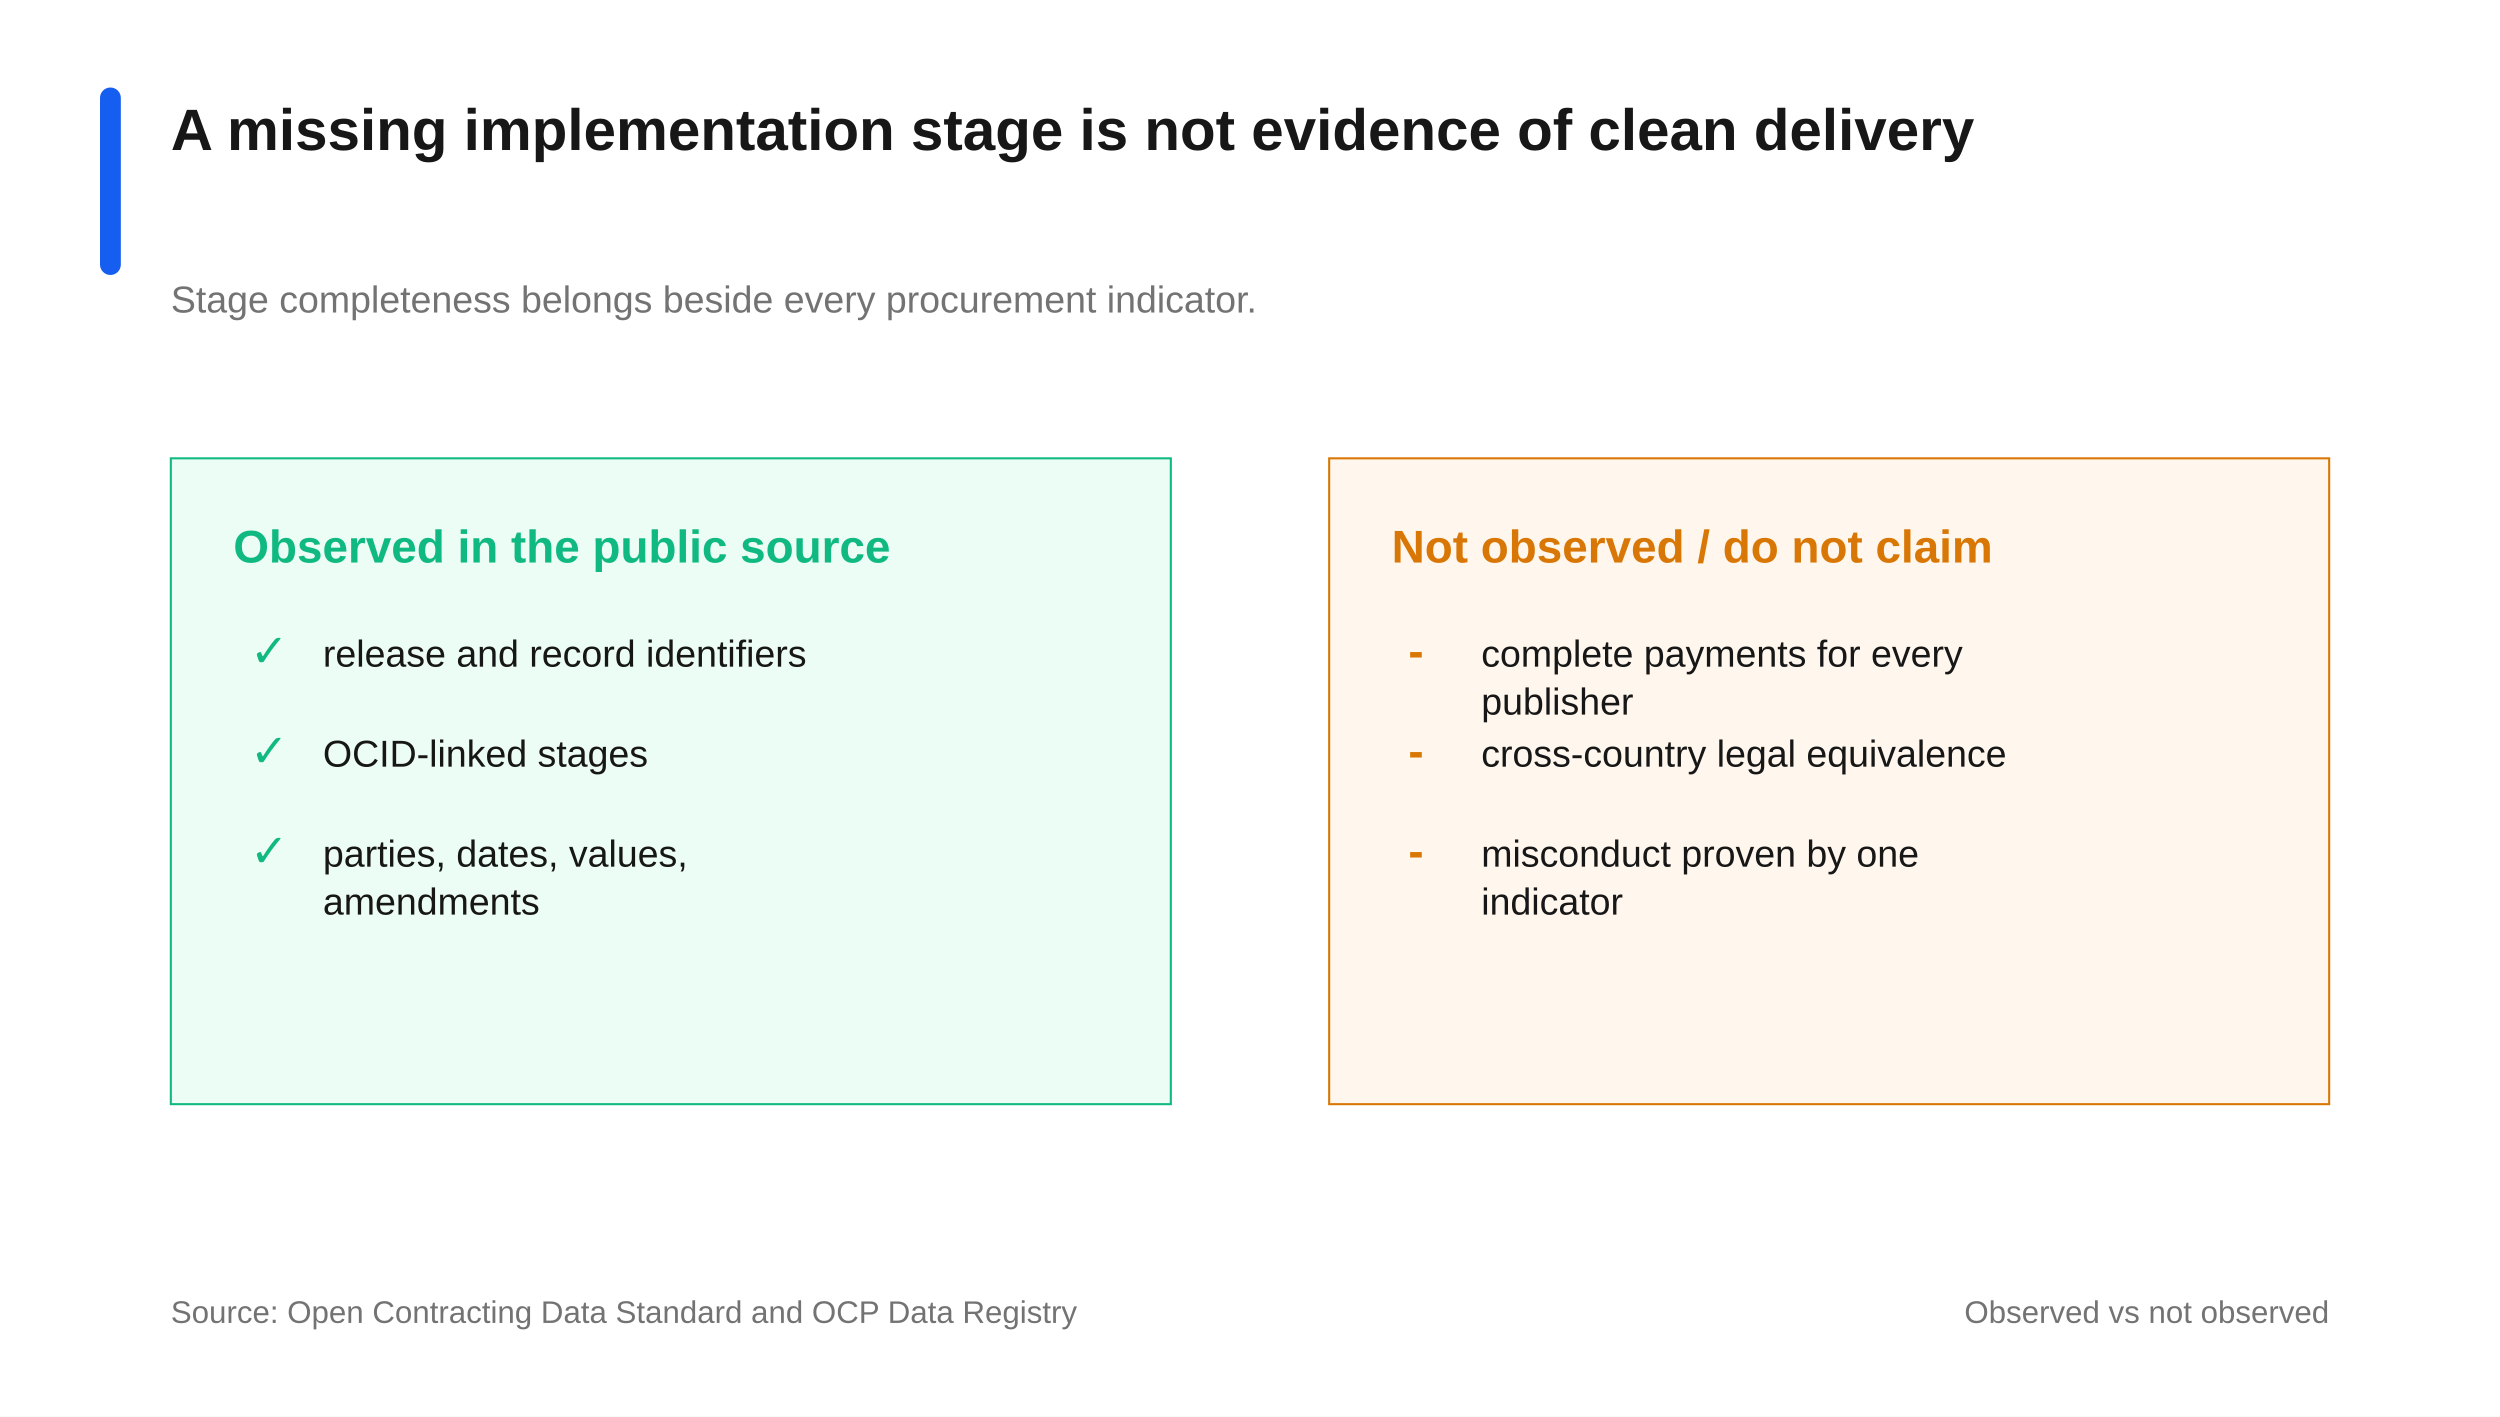
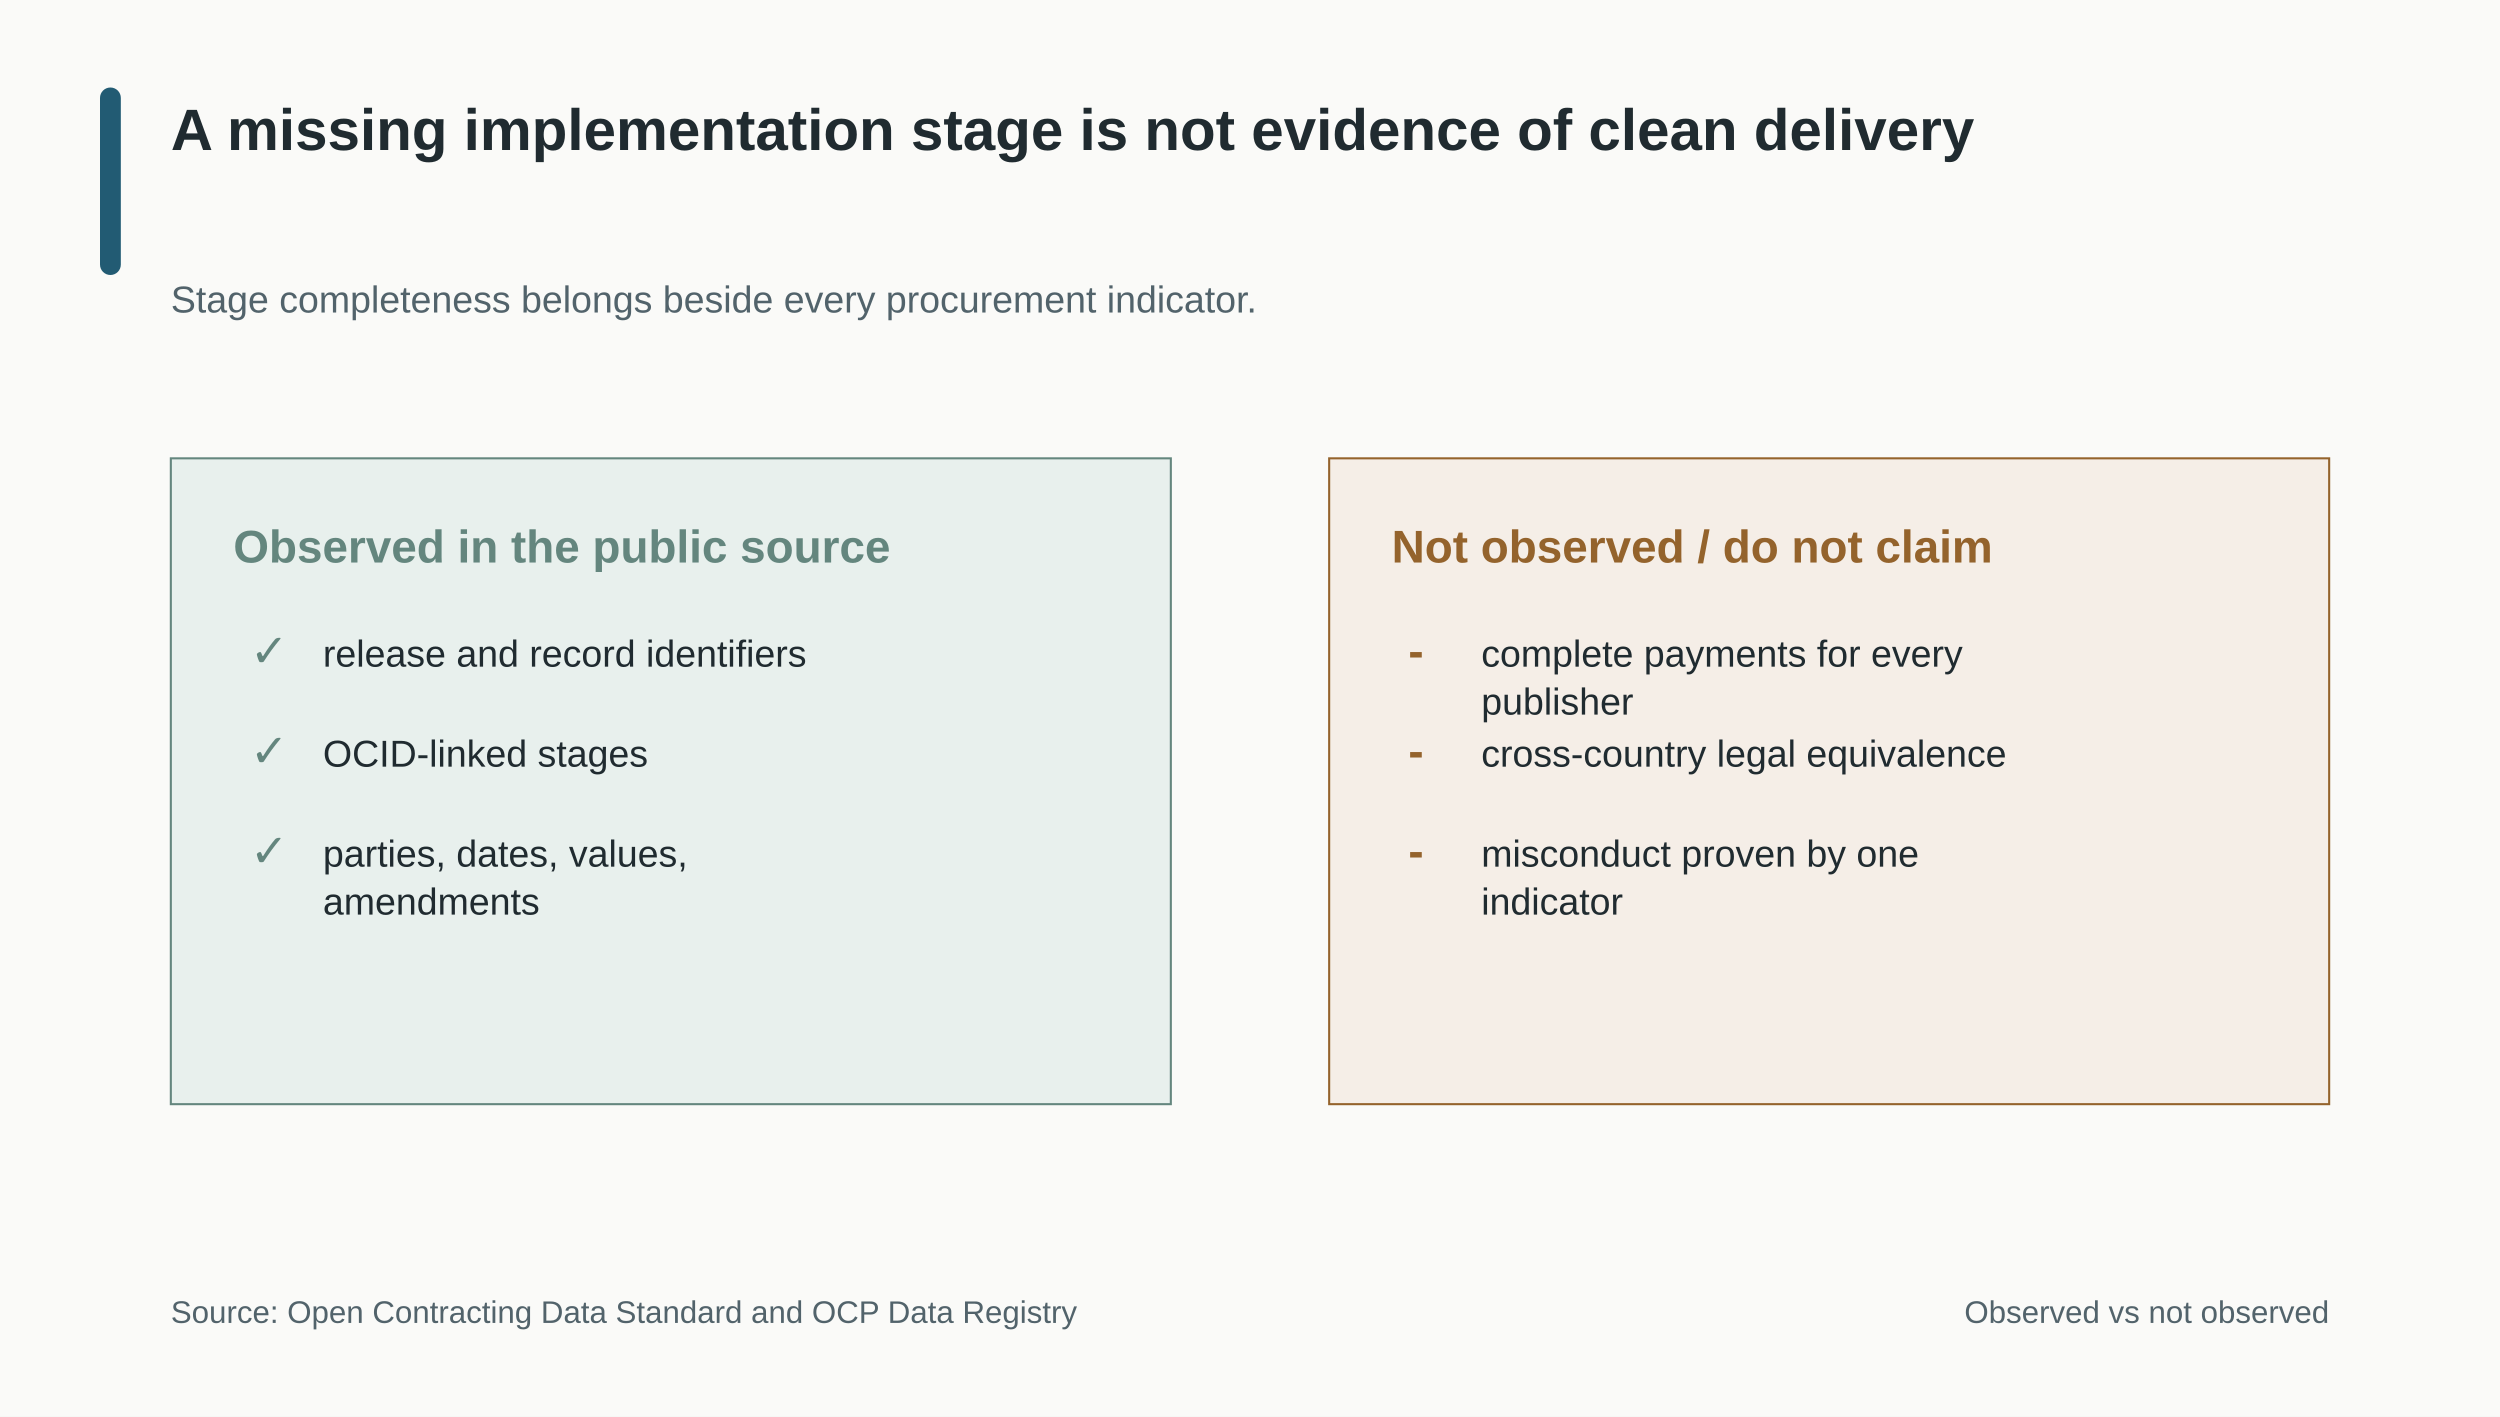
<svg xmlns="http://www.w3.org/2000/svg" width="1200" height="680" viewBox="0 0 1200 680" role="img" aria-labelledby="title desc">
-   <rect width="1200" height="680" fill="#ffffff" />
-   <rect x="48" y="42" width="10" height="90" rx="5" fill="#155eef" />
-   <text x="82" y="72" fill="#171717" font-family="Arial, sans-serif" font-size="28px" font-weight="700" text-anchor="start">A missing implementation stage is not evidence of clean delivery</text>
-   <text x="82" y="150" fill="#737373" font-family="Arial, sans-serif" font-size="18px" font-weight="400" text-anchor="start">Stage completeness belongs beside every procurement indicator.</text>
-   <rect x="82" y="220" width="480" height="310" fill="#ecfdf5" stroke="#10b981" />
-   <rect x="638" y="220" width="480" height="310" fill="#fff7ed" stroke="#d97706" />
-   <text x="112" y="270" fill="#10b981" font-family="Arial, sans-serif" font-size="22px" font-weight="700" text-anchor="start">Observed in the public source</text>
-   <text x="668" y="270" fill="#d97706" font-family="Arial, sans-serif" font-size="22px" font-weight="700" text-anchor="start">Not observed / do not claim</text>
-   <text x="120" y="320" fill="#10b981" font-family="Arial, sans-serif" font-size="22px" font-weight="700" text-anchor="start">✓</text>
-   <text x="155" y="320" fill="#171717" font-family="Arial, sans-serif" font-size="18px" font-weight="400" text-anchor="start">release and record identifiers</text>
-   <text x="120" y="368" fill="#10b981" font-family="Arial, sans-serif" font-size="22px" font-weight="700" text-anchor="start">✓</text>
-   <text x="155" y="368" fill="#171717" font-family="Arial, sans-serif" font-size="18px" font-weight="400" text-anchor="start">OCID-linked stages</text>
-   <text x="120" y="416" fill="#10b981" font-family="Arial, sans-serif" font-size="22px" font-weight="700" text-anchor="start">✓</text>
-   <text x="155" y="416" fill="#171717" font-family="Arial, sans-serif" font-size="18px" font-weight="400" text-anchor="start">parties, dates, values,</text>
-   <text x="155" y="439" fill="#171717" font-family="Arial, sans-serif" font-size="18px" font-weight="400" text-anchor="start">amendments</text>
-   <text x="676" y="320" fill="#d97706" font-family="Arial, sans-serif" font-size="22px" font-weight="700" text-anchor="start">-</text>
-   <text x="711" y="320" fill="#171717" font-family="Arial, sans-serif" font-size="18px" font-weight="400" text-anchor="start">complete payments for every</text>
-   <text x="711" y="343" fill="#171717" font-family="Arial, sans-serif" font-size="18px" font-weight="400" text-anchor="start">publisher</text>
-   <text x="676" y="368" fill="#d97706" font-family="Arial, sans-serif" font-size="22px" font-weight="700" text-anchor="start">-</text>
-   <text x="711" y="368" fill="#171717" font-family="Arial, sans-serif" font-size="18px" font-weight="400" text-anchor="start">cross-country legal equivalence</text>
-   <text x="676" y="416" fill="#d97706" font-family="Arial, sans-serif" font-size="22px" font-weight="700" text-anchor="start">-</text>
-   <text x="711" y="416" fill="#171717" font-family="Arial, sans-serif" font-size="18px" font-weight="400" text-anchor="start">misconduct proven by one</text>
-   <text x="711" y="439" fill="#171717" font-family="Arial, sans-serif" font-size="18px" font-weight="400" text-anchor="start">indicator</text>
-   <text x="82" y="635" fill="#737373" font-family="Arial, sans-serif" font-size="15px" font-weight="400" text-anchor="start">Source: Open Contracting Data Standard and OCP Data Registry</text>
-   <text x="1118" y="635" fill="#737373" font-family="Arial, sans-serif" font-size="15px" font-weight="400" text-anchor="end">Observed vs not observed</text>
+   <rect width="1200" height="680" fill="#FAFAF8" />
+   <rect x="48" y="42" width="10" height="90" rx="5" fill="#225B73" />
+   <text x="82" y="72" fill="#202B30" font-family="Arial, sans-serif" font-size="28px" font-weight="700" text-anchor="start">A missing implementation stage is not evidence of clean delivery</text>
+   <text x="82" y="150" fill="#52636B" font-family="Arial, sans-serif" font-size="18px" font-weight="400" text-anchor="start">Stage completeness belongs beside every procurement indicator.</text>
+   <rect x="82" y="220" width="480" height="310" fill="#E8F0ED" stroke="#64867E" />
+   <rect x="638" y="220" width="480" height="310" fill="#F5EEE7" stroke="#94632C" />
+   <text x="112" y="270" fill="#64867E" font-family="Arial, sans-serif" font-size="22px" font-weight="700" text-anchor="start">Observed in the public source</text>
+   <text x="668" y="270" fill="#94632C" font-family="Arial, sans-serif" font-size="22px" font-weight="700" text-anchor="start">Not observed / do not claim</text>
+   <text x="120" y="320" fill="#64867E" font-family="Arial, sans-serif" font-size="22px" font-weight="700" text-anchor="start">✓</text>
+   <text x="155" y="320" fill="#202B30" font-family="Arial, sans-serif" font-size="18px" font-weight="400" text-anchor="start">release and record identifiers</text>
+   <text x="120" y="368" fill="#64867E" font-family="Arial, sans-serif" font-size="22px" font-weight="700" text-anchor="start">✓</text>
+   <text x="155" y="368" fill="#202B30" font-family="Arial, sans-serif" font-size="18px" font-weight="400" text-anchor="start">OCID-linked stages</text>
+   <text x="120" y="416" fill="#64867E" font-family="Arial, sans-serif" font-size="22px" font-weight="700" text-anchor="start">✓</text>
+   <text x="155" y="416" fill="#202B30" font-family="Arial, sans-serif" font-size="18px" font-weight="400" text-anchor="start">parties, dates, values,</text>
+   <text x="155" y="439" fill="#202B30" font-family="Arial, sans-serif" font-size="18px" font-weight="400" text-anchor="start">amendments</text>
+   <text x="676" y="320" fill="#94632C" font-family="Arial, sans-serif" font-size="22px" font-weight="700" text-anchor="start">-</text>
+   <text x="711" y="320" fill="#202B30" font-family="Arial, sans-serif" font-size="18px" font-weight="400" text-anchor="start">complete payments for every</text>
+   <text x="711" y="343" fill="#202B30" font-family="Arial, sans-serif" font-size="18px" font-weight="400" text-anchor="start">publisher</text>
+   <text x="676" y="368" fill="#94632C" font-family="Arial, sans-serif" font-size="22px" font-weight="700" text-anchor="start">-</text>
+   <text x="711" y="368" fill="#202B30" font-family="Arial, sans-serif" font-size="18px" font-weight="400" text-anchor="start">cross-country legal equivalence</text>
+   <text x="676" y="416" fill="#94632C" font-family="Arial, sans-serif" font-size="22px" font-weight="700" text-anchor="start">-</text>
+   <text x="711" y="416" fill="#202B30" font-family="Arial, sans-serif" font-size="18px" font-weight="400" text-anchor="start">misconduct proven by one</text>
+   <text x="711" y="439" fill="#202B30" font-family="Arial, sans-serif" font-size="18px" font-weight="400" text-anchor="start">indicator</text>
+   <text x="82" y="635" fill="#52636B" font-family="Arial, sans-serif" font-size="15px" font-weight="400" text-anchor="start">Source: Open Contracting Data Standard and OCP Data Registry</text>
+   <text x="1118" y="635" fill="#52636B" font-family="Arial, sans-serif" font-size="15px" font-weight="400" text-anchor="end">Observed vs not observed</text>
</svg>
